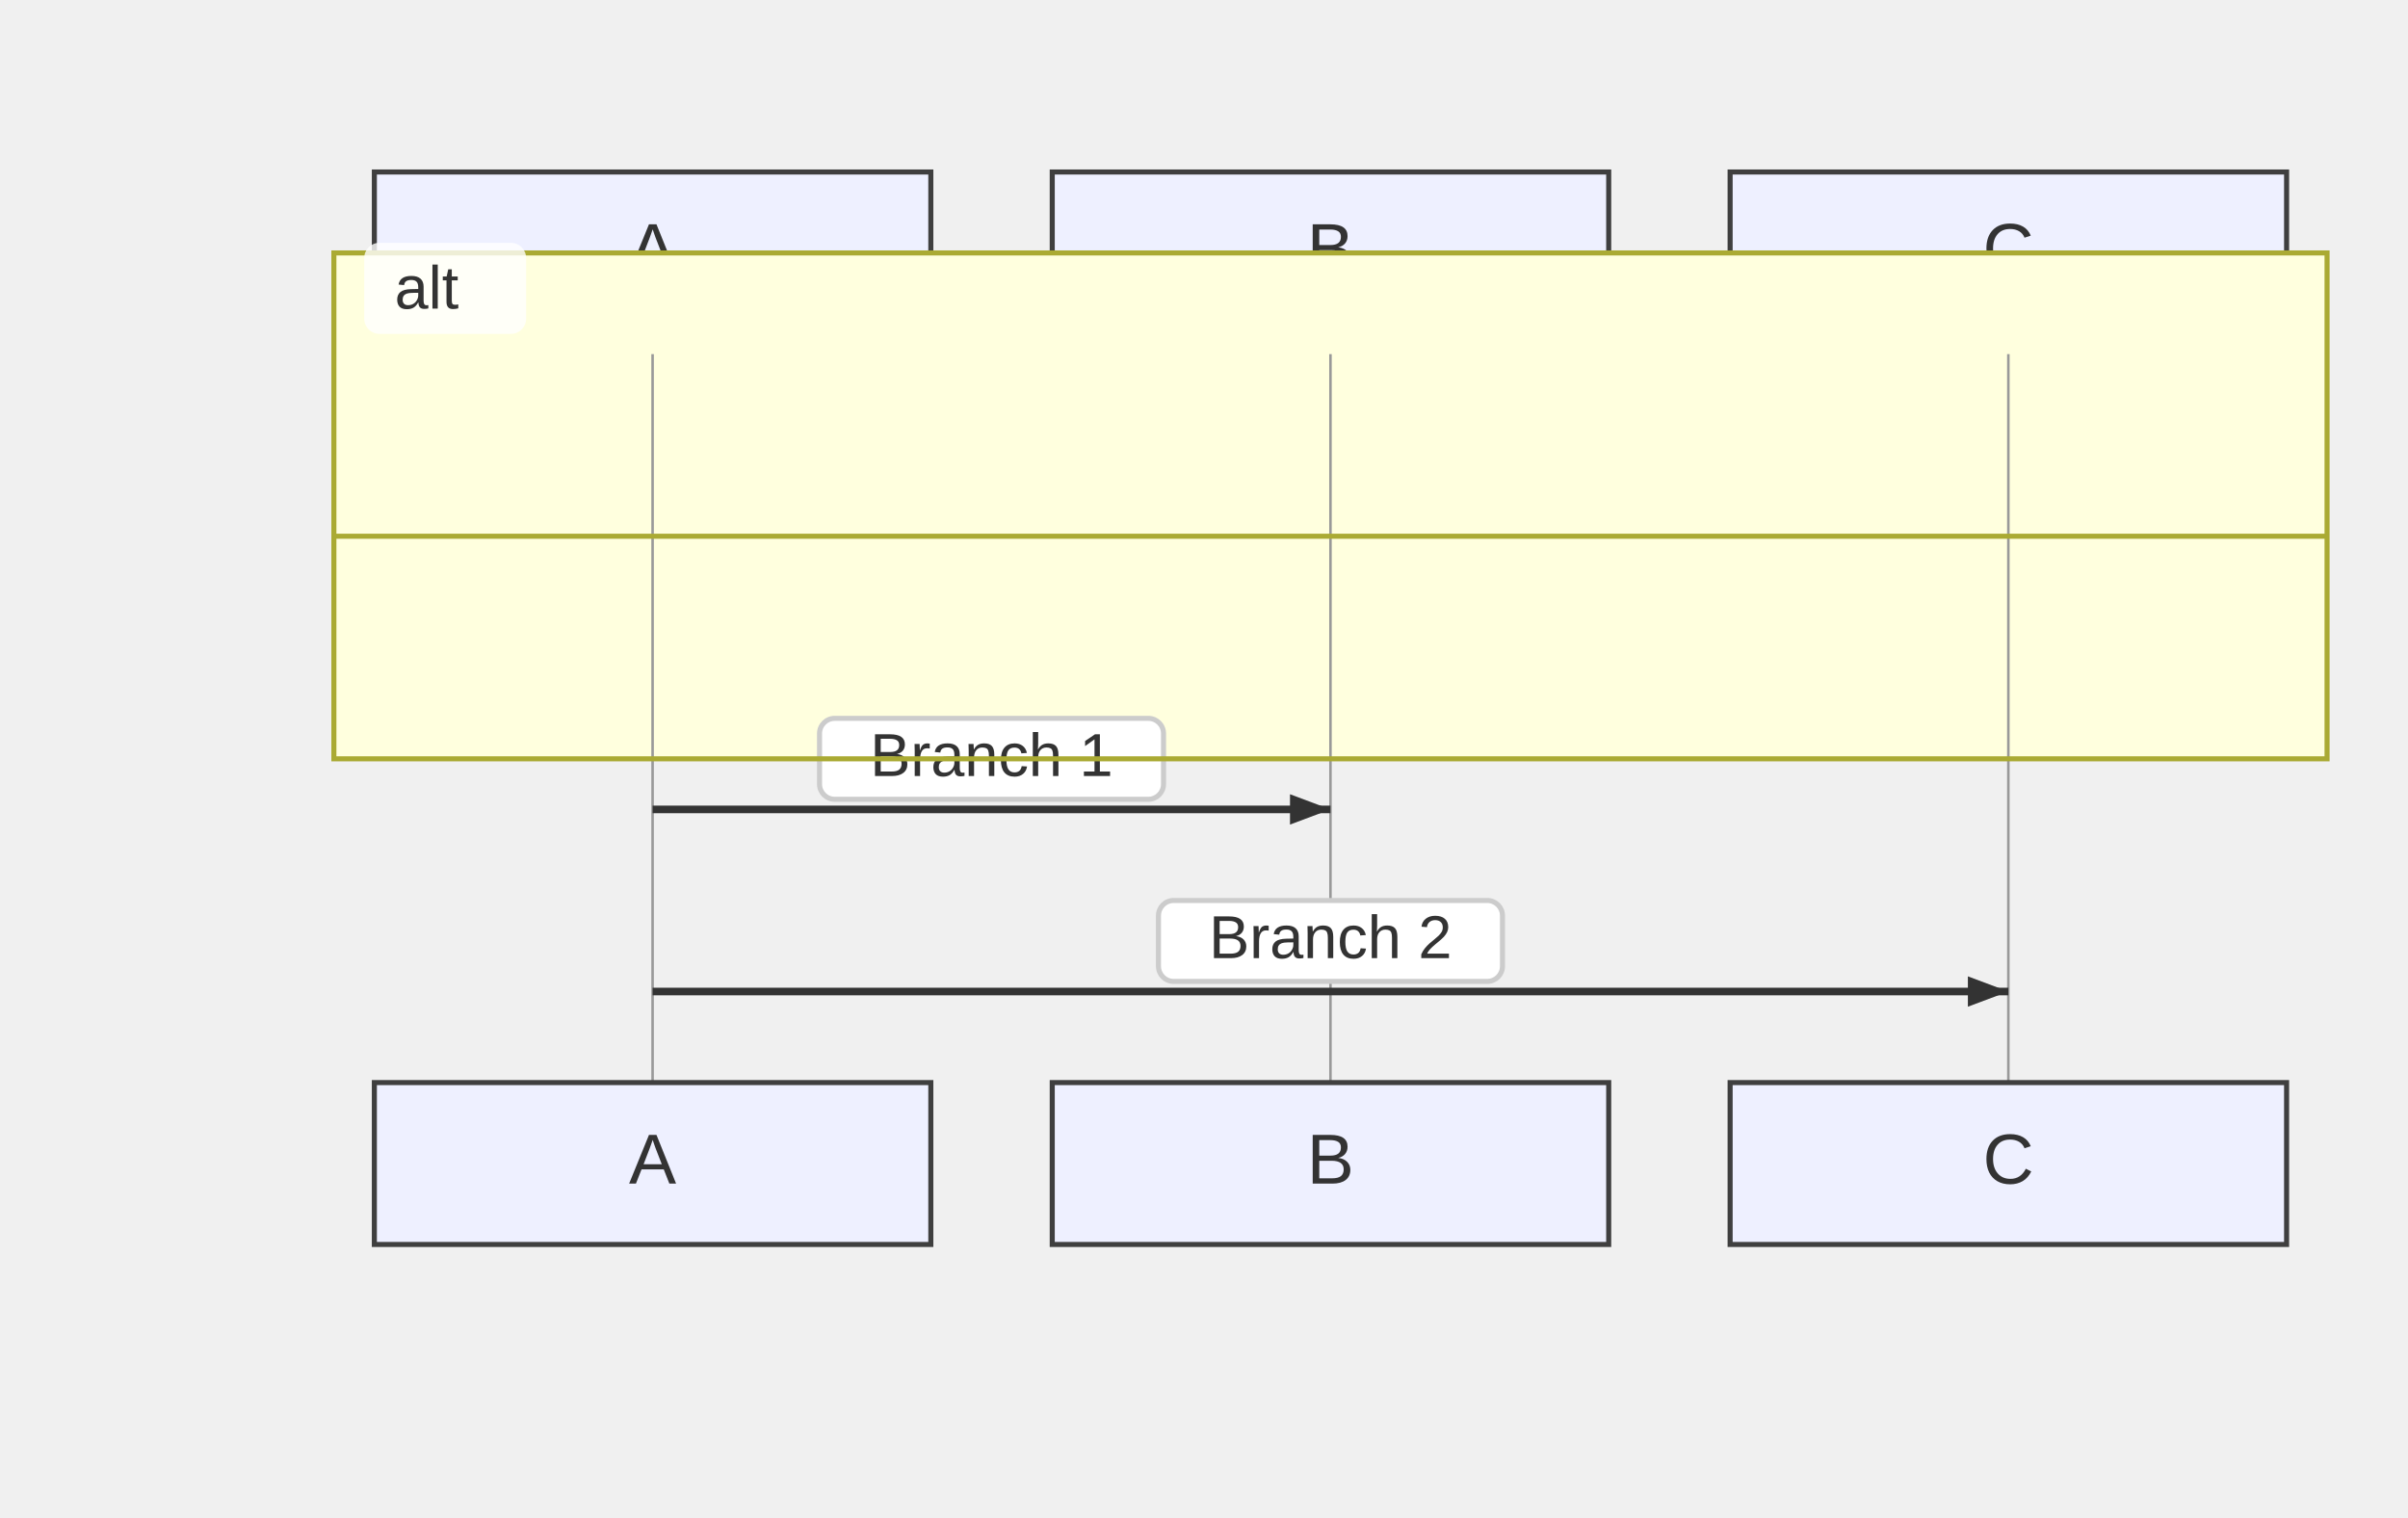
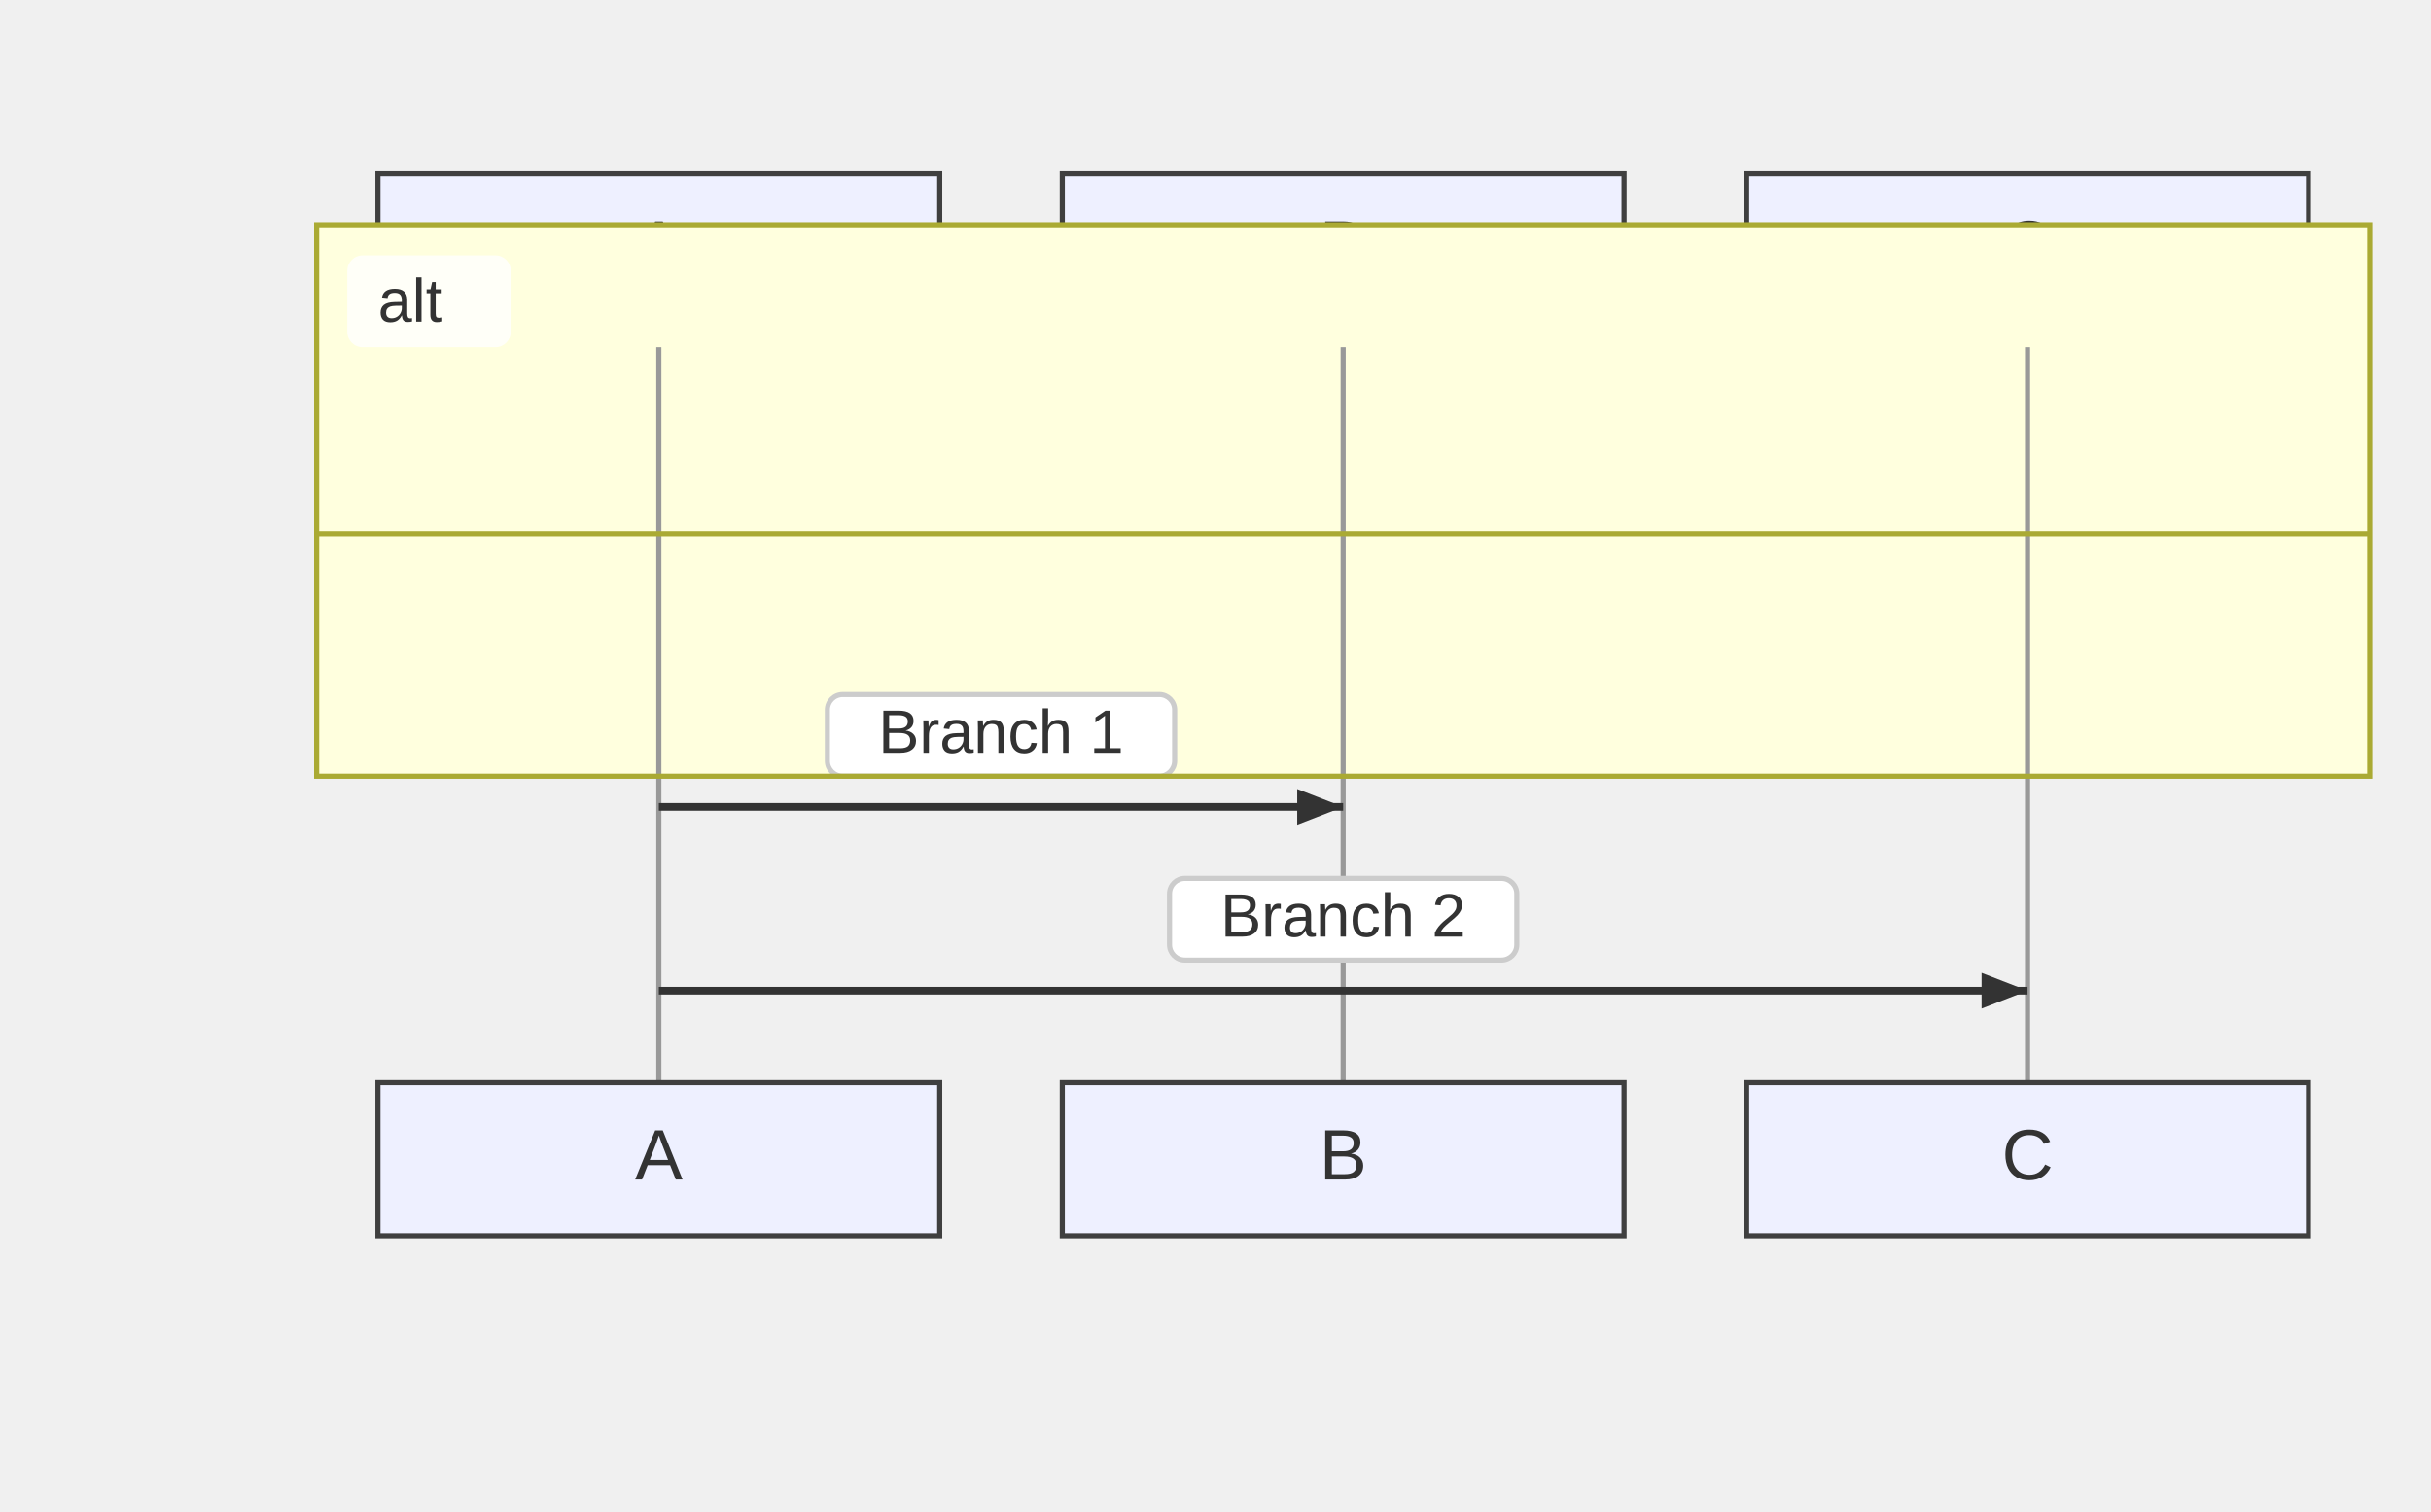
- <svg xmlns="http://www.w3.org/2000/svg" width="476" height="300" viewBox="-50 -10 476 300">
+ <svg xmlns="http://www.w3.org/2000/svg" width="476" height="296" viewBox="-50 -10 476 296">
  <style>
    .node-shape { fill: #eef0ff; stroke: #3f3f3f; stroke-width: 1px; }
    .node-label { fill: #333; font-family: Arial, sans-serif; font-size: 14px; }
    .edge-path { stroke: #555555; stroke-width: 2px; fill: none; }
    .edge-label-bg { fill: rgba(232,232,232, 0.8); opacity: 0.5; }
    .edge-label-text { fill: #333; font-family: Arial, sans-serif; font-size: 12px; }
+     .edge-marker { stroke: #555555; }
+     .edge-marker-fill { fill: #555555; }
+ 
+     /* Basic stroke dash animation used by flowchart link animation presets */
+     @keyframes dash { to { stroke-dashoffset: -1000; } }

    /* Cluster (flowchart + sequence blocks) */
    .cluster-bg { fill: #ffffde; }
    .cluster-border { fill: none; stroke: #aaaa33; stroke-width: 1px; }
    .cluster-title-bg { fill: rgba(255,255,255,0.8); }
    .cluster-label-text { fill: #333; font-family: Arial, sans-serif; font-size: 12px; }

    /* Notes */
    .note { fill: #fff5ad; stroke: #aaaa33; stroke-width: 1px; }
    .note-text { fill: #333; font-family: Arial, sans-serif; font-size: 12px; }

    /* Sequence-specific add-ons (safe for flowcharts too) */
    .actor-rect { fill: #eaeaea; stroke: #666; stroke-width: 1.5px; }
    .actor-label { fill: #111; font-family: Arial, sans-serif; font-size: 16px; }
-     .lifeline { stroke: #999; stroke-width: 0.5px; }
+     .lifeline { stroke: #999; stroke-width: 1px; }
    .activation { fill: #f4f4f4; stroke: #666; stroke-width: 1px; }
    .msg-line { stroke: #333; stroke-width: 1.5px; fill: none; }
    .msg-line.dotted { stroke-dasharray: 2 2; }
    .msg-line.thick { stroke-width: 3px; }
+     .openhead { fill: none; stroke: #333; stroke-width: 1.5px; }
+     .crosshead path { stroke: #333; stroke-width: 1.5px; }
    .msg-label { fill: #333; font-family: Arial, sans-serif; font-size: 12px; dominant-baseline: middle; }
    .msg-label-bg { fill: #ffffff; stroke: #cccccc; stroke-width: 1px; rx: 3; }
+ 
+     /* State overlays */
+     .lane-divider { stroke: #aaaaaa; stroke-width: 1px; stroke-dasharray: 4 3; }
+     .end-double { stroke: #3f3f3f; stroke-width: 1px; fill: none; }
  </style>
  <g class="actor" transform="translate(24,24)">
-     <rect class="node-shape" width="110" height="32" rx="0" />
-     <text class="node-label" x="55" y="16" text-anchor="middle" dominant-baseline="middle">A</text>
+     <rect class="node-shape" width="110" height="30" rx="0" />
+     <text class="node-label" x="55" y="15" text-anchor="middle" dominant-baseline="middle">A</text>
  </g>
  <g class="actor" transform="translate(158,24)">
-     <rect class="node-shape" width="110" height="32" rx="0" />
-     <text class="node-label" x="55" y="16" text-anchor="middle" dominant-baseline="middle">B</text>
+     <rect class="node-shape" width="110" height="30" rx="0" />
+     <text class="node-label" x="55" y="15" text-anchor="middle" dominant-baseline="middle">B</text>
  </g>
  <g class="actor" transform="translate(292,24)">
-     <rect class="node-shape" width="110" height="32" rx="0" />
-     <text class="node-label" x="55" y="16" text-anchor="middle" dominant-baseline="middle">C</text>
+     <rect class="node-shape" width="110" height="30" rx="0" />
+     <text class="node-label" x="55" y="15" text-anchor="middle" dominant-baseline="middle">C</text>
  </g>
-   <g class="cluster-bg-layer" transform="translate(16,40)">
-     <rect class="cluster-bg" x="0" y="0" width="394" height="100" rx="0" />
+   <g class="cluster-bg-layer" transform="translate(12,34)">
+     <rect class="cluster-bg" x="0" y="0" width="402" height="108" rx="0" />
  </g>
-   <line class="lifeline" x1="79" y1="60" x2="79" y2="204" />
-   <line class="lifeline" x1="213" y1="60" x2="213" y2="204" />
-   <line class="lifeline" x1="347" y1="60" x2="347" y2="204" />
-   <path class="msg-line solid" d="M 79 150 L 213 150" />
-   <path d="M213,150 L205,153 L205,147 Z" fill="#333" />
-   <rect class="msg-label-bg" x="112" y="132" width="68" height="16" rx="0" />
-   <text class="msg-label" x="146" y="140" text-anchor="middle">Branch 1</text>
-   <path class="msg-line solid" d="M 79 186 L 347 186" />
-   <path d="M347,186 L339,189 L339,183 Z" fill="#333" />
-   <rect class="msg-label-bg" x="179" y="168" width="68" height="16" rx="0" />
-   <text class="msg-label" x="213" y="176" text-anchor="middle">Branch 2</text>
-   <g class="cluster-overlay" transform="translate(16,40)">
-     <rect class="cluster-border" x="0" y="0" width="394" height="100" rx="0" />
-     <rect class="cluster-title-bg" x="6" y="-2" width="32" height="18" rx="3" />
-     <text class="cluster-label-text" x="12" y="11" text-anchor="start">alt</text>
-     <line x1="0" y1="56" x2="394" y2="56" class="cluster-border" />
+   <line class="lifeline" x1="79" y1="58" x2="79" y2="202" />
+   <line class="lifeline" x1="213" y1="58" x2="213" y2="202" />
+   <line class="lifeline" x1="347" y1="58" x2="347" y2="202" />
+   <path class="msg-line solid" d="M 79 148 L 213 148" />
+   <path d="M213,148 L204,151.5 L204,144.5 Z" fill="#333" />
+   <rect class="msg-label-bg" x="112" y="126" width="68" height="16" rx="3" />
+   <text class="msg-label" x="146" y="134" text-anchor="middle">Branch 1</text>
+   <path class="msg-line solid" d="M 79 184 L 347 184" />
+   <path d="M347,184 L338,187.5 L338,180.5 Z" fill="#333" />
+   <rect class="msg-label-bg" x="179" y="162" width="68" height="16" rx="3" />
+   <text class="msg-label" x="213" y="170" text-anchor="middle">Branch 2</text>
+   <g class="cluster-overlay" transform="translate(12,34)">
+     <rect class="cluster-border" x="0" y="0" width="402" height="108" rx="0" />
+     <rect class="cluster-title-bg" x="6" y="6" width="32" height="18" rx="3" />
+     <text class="cluster-label-text" x="12" y="19" text-anchor="start">alt</text>
+     <line x1="0" y1="60.5" x2="402" y2="60.5" class="cluster-border" />
  </g>
-   <g class="actor" transform="translate(24,204)">
-     <rect class="node-shape" width="110" height="32" rx="0" />
-     <text class="node-label" x="55" y="16" text-anchor="middle" dominant-baseline="middle">A</text>
+   <g class="actor" transform="translate(24,202)">
+     <rect class="node-shape" width="110" height="30" rx="0" />
+     <text class="node-label" x="55" y="15" text-anchor="middle" dominant-baseline="middle">A</text>
  </g>
-   <g class="actor" transform="translate(158,204)">
-     <rect class="node-shape" width="110" height="32" rx="0" />
-     <text class="node-label" x="55" y="16" text-anchor="middle" dominant-baseline="middle">B</text>
+   <g class="actor" transform="translate(158,202)">
+     <rect class="node-shape" width="110" height="30" rx="0" />
+     <text class="node-label" x="55" y="15" text-anchor="middle" dominant-baseline="middle">B</text>
  </g>
-   <g class="actor" transform="translate(292,204)">
-     <rect class="node-shape" width="110" height="32" rx="0" />
-     <text class="node-label" x="55" y="16" text-anchor="middle" dominant-baseline="middle">C</text>
+   <g class="actor" transform="translate(292,202)">
+     <rect class="node-shape" width="110" height="30" rx="0" />
+     <text class="node-label" x="55" y="15" text-anchor="middle" dominant-baseline="middle">C</text>
  </g>
</svg>
